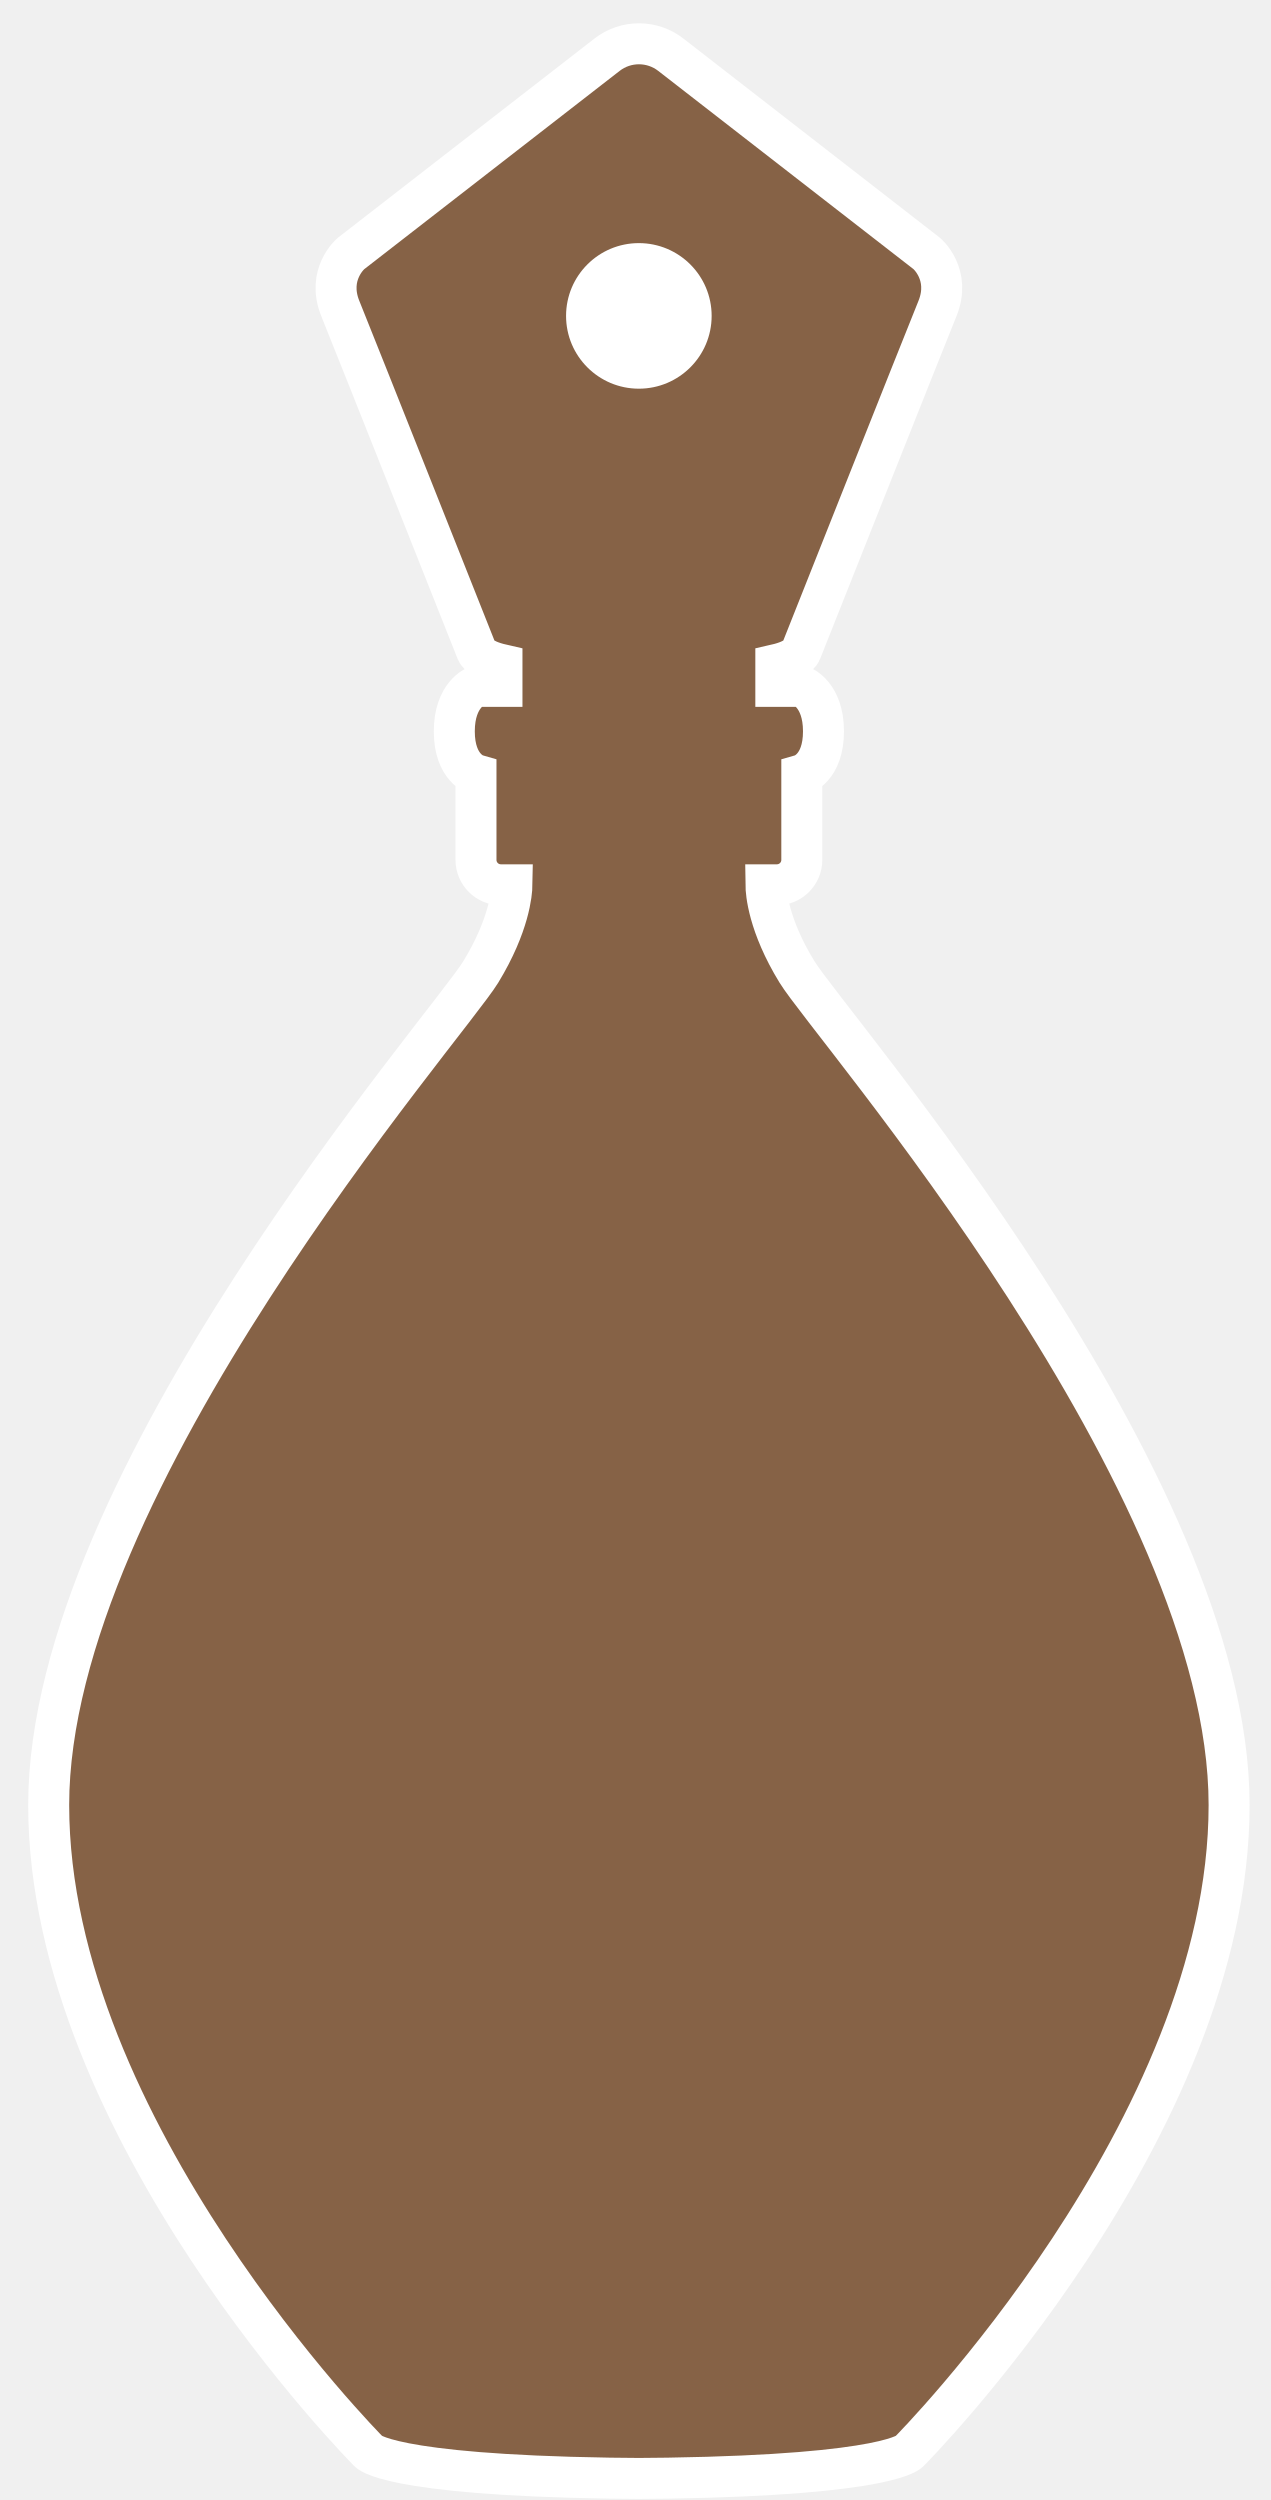
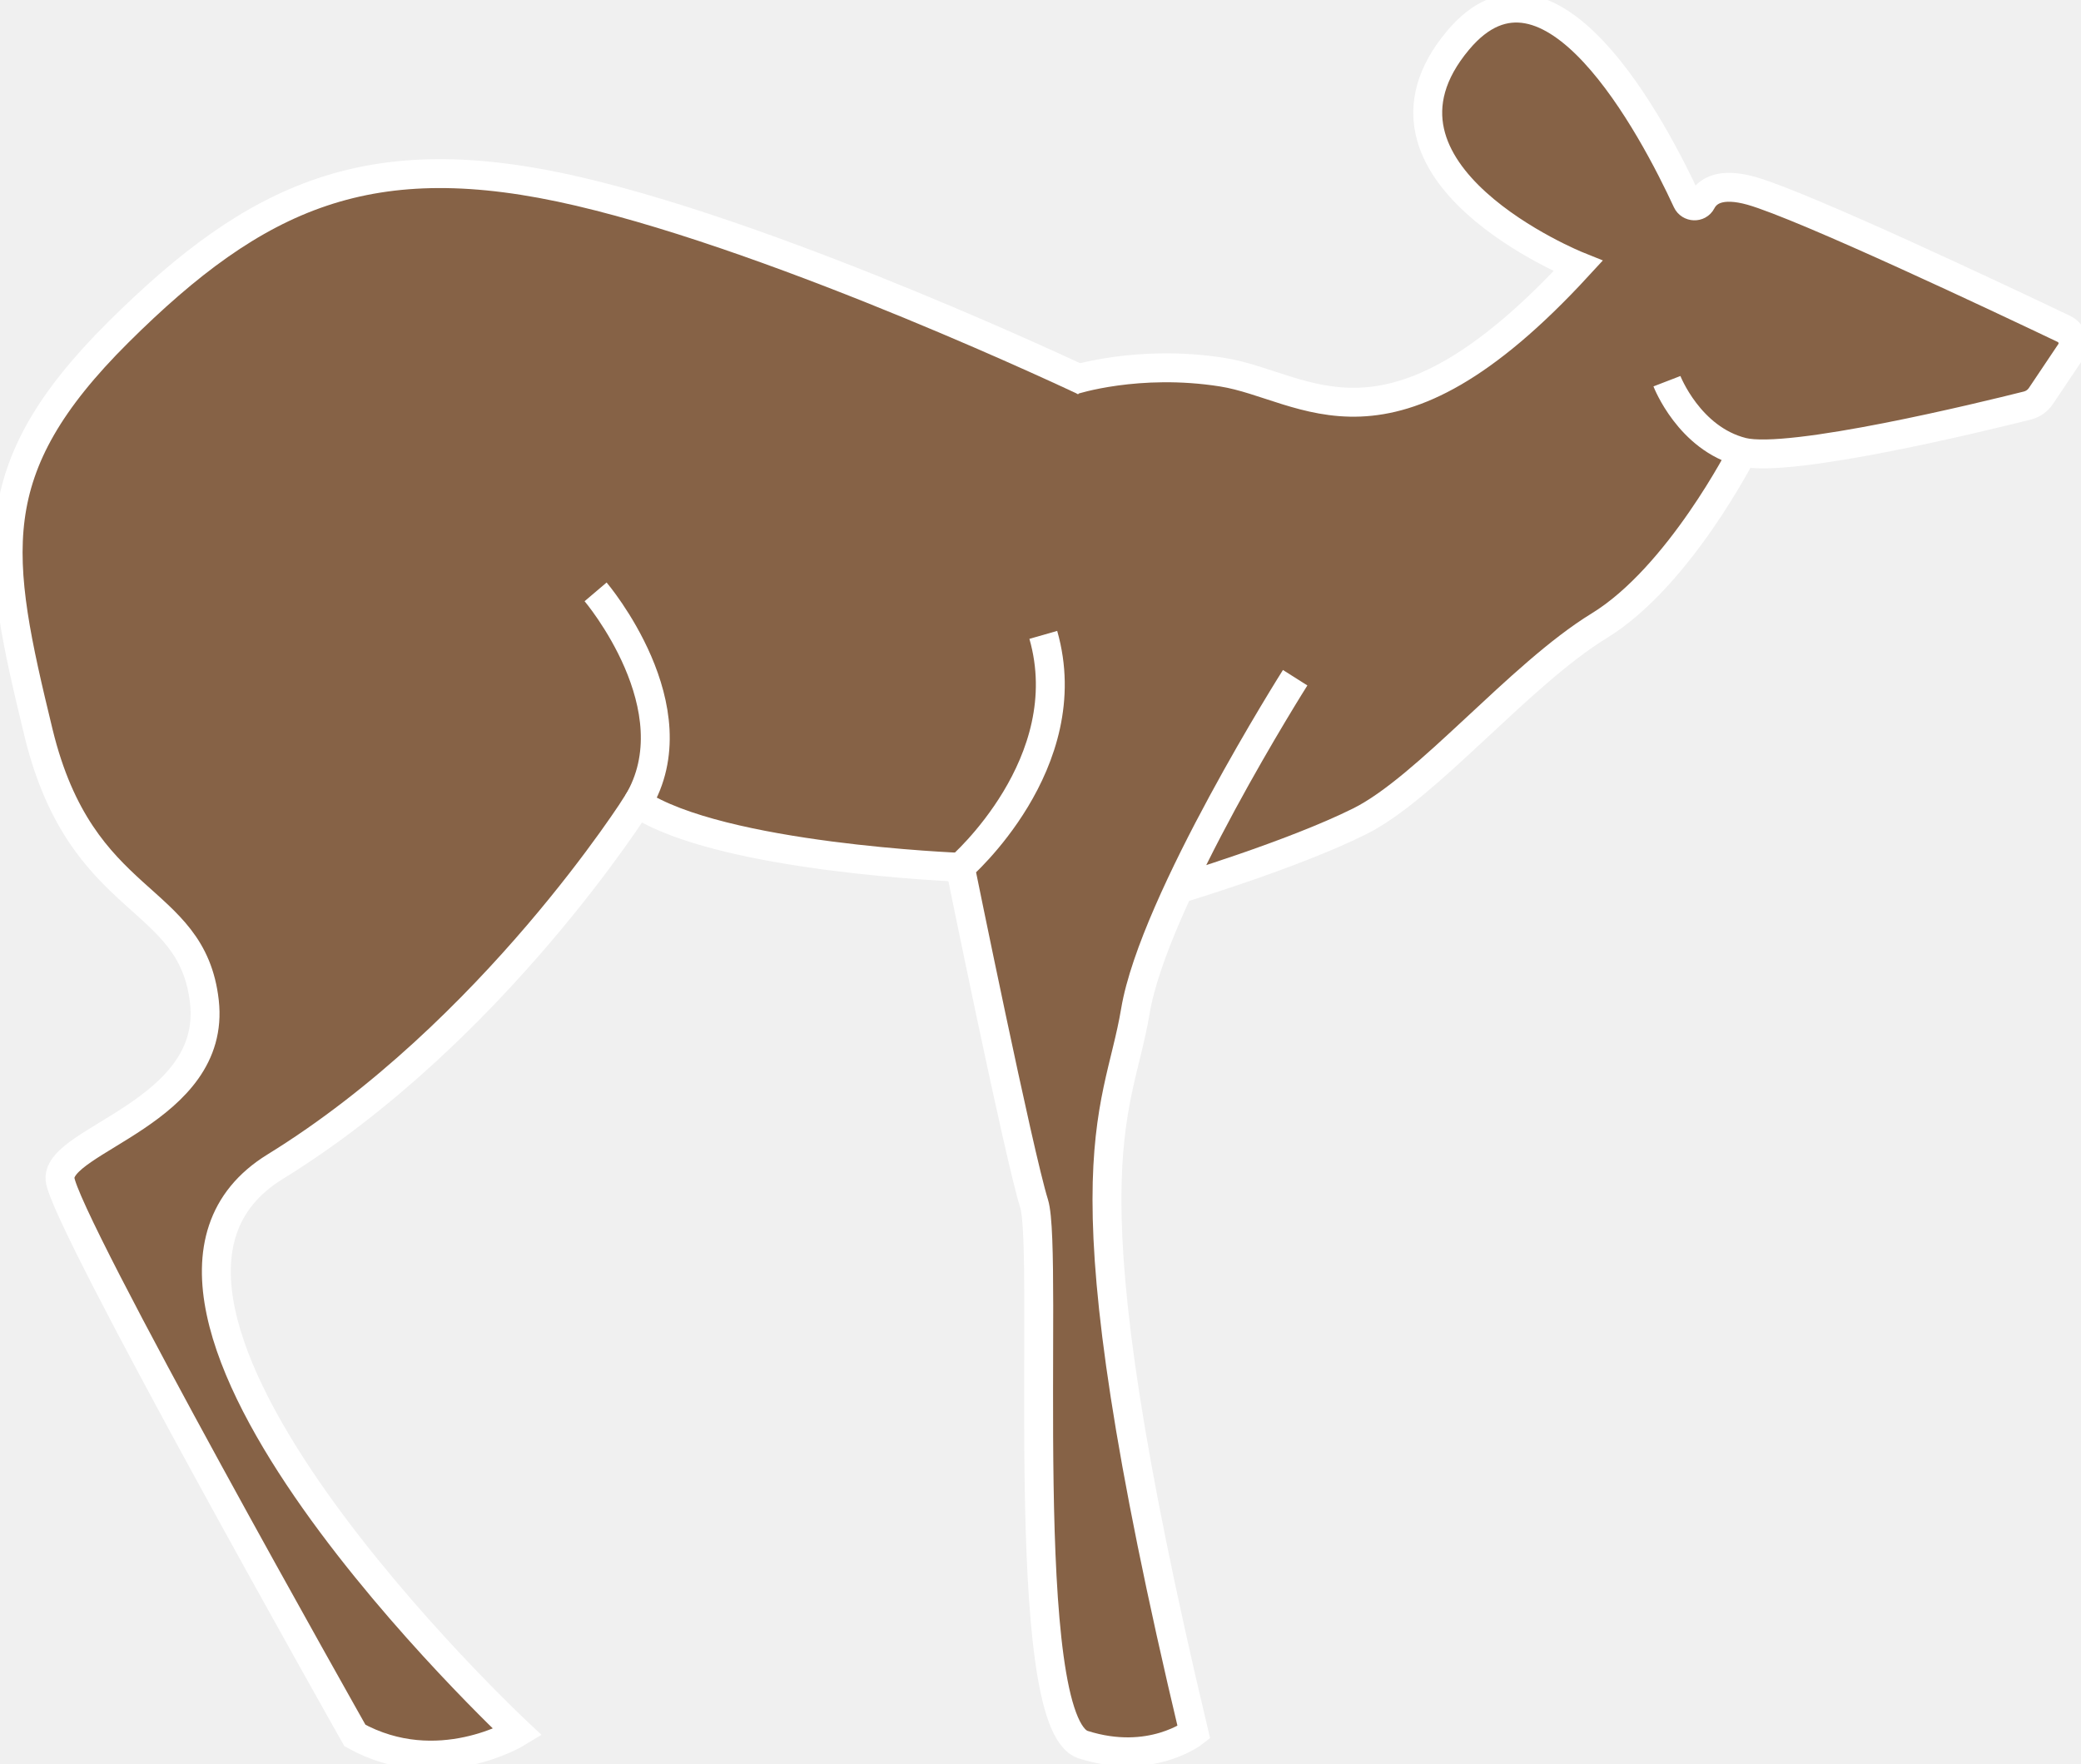
- <svg xmlns="http://www.w3.org/2000/svg" width="31" height="61" viewBox="0 0 31 61" fill="none">
-   <path d="M29.99 44.043C29.99 51.955 22.189 59.812 22.189 59.812C22.189 59.812 21.763 60.382 16.294 60.467C16.069 60.469 15.833 60.472 15.589 60.474C15.345 60.472 15.109 60.469 14.883 60.467C9.417 60.382 8.991 59.812 8.991 59.812C8.991 59.812 1.188 51.955 1.188 44.043C1.188 36.132 10.929 25.033 11.732 23.714C12.43 22.567 12.489 21.776 12.492 21.589H12.222C11.886 21.589 11.614 21.317 11.614 20.981V18.902C11.614 18.902 11.085 18.748 11.085 17.845C11.085 16.942 11.614 16.747 11.614 16.747H12.248V16.218C11.709 16.095 11.634 15.9 11.634 15.9C11.634 15.9 8.647 8.373 8.306 7.534C7.962 6.693 8.563 6.187 8.563 6.187L14.814 1.334C15.271 0.98 15.91 0.98 16.366 1.334L22.615 6.187C22.615 6.187 23.215 6.693 22.872 7.534C22.53 8.373 19.543 15.9 19.543 15.9C19.543 15.9 19.469 16.095 18.93 16.218V16.747H19.564C19.564 16.747 20.093 16.942 20.093 17.845C20.093 18.748 19.564 18.902 19.564 18.902V20.981C19.564 21.317 19.292 21.589 18.956 21.589H18.689C18.691 21.776 18.745 22.57 19.446 23.714C20.252 25.033 29.99 36.129 29.99 44.043Z" fill="#866246" stroke="white" stroke-miterlimit="10" />
-   <circle cx="15.588" cy="7.708" r="1.776" fill="white" />
+ <svg xmlns="http://www.w3.org/2000/svg" width="72" height="61" viewBox="0 0 72 61" fill="none">
+   <path d="M71.624 12.191L70.616 13.695C70.504 13.863 70.336 13.979 70.14 14.03C68.639 14.409 61.925 16.047 60.284 15.64C60.284 15.64 58.094 19.958 55.334 21.652C52.567 23.34 49.381 27.257 47.04 28.422C44.822 29.519 41.149 30.65 40.773 30.762C40.057 32.311 39.474 33.826 39.278 34.98C38.64 38.785 36.618 40.267 41.3 59.941C41.3 59.941 39.81 61.106 37.469 60.365C35.134 59.624 36.305 43.332 35.773 41.644C35.241 39.95 33.219 30.004 33.219 30.004C33.219 30.004 24.925 29.686 22.058 27.786C22.058 27.786 17.057 35.721 9.514 40.373C1.965 45.026 17.908 59.941 17.908 59.941C17.908 59.941 15.148 61.635 12.275 60.047C12.275 60.047 2.178 42.173 2.071 40.797C1.965 39.42 7.492 38.468 7.067 34.662C6.641 30.851 2.816 31.486 1.327 25.352C-0.163 19.217 -0.695 16.253 4.087 11.495C8.875 6.736 12.807 4.936 20.036 6.63C27.266 8.324 37.514 13.188 37.514 13.188C37.514 13.188 39.357 12.425 42.285 12.882C45.209 13.339 47.975 16.403 54.594 9.21C54.594 9.21 46.592 5.99 50.439 1.398C53.614 -2.39 57.204 4.452 58.363 6.959C58.464 7.171 58.761 7.182 58.867 6.976C59.063 6.597 59.528 6.302 60.592 6.602C62.423 7.126 69.35 10.402 71.4 11.383C71.708 11.528 71.815 11.907 71.624 12.191Z" fill="#866246" />
+   <path d="M57.674 13.188C57.674 13.188 58.441 15.177 60.289 15.64C61.924 16.047 68.639 14.409 70.145 14.03C70.341 13.979 70.504 13.863 70.616 13.695L71.629 12.185C71.82 11.907 71.713 11.522 71.405 11.377C69.35 10.397 62.423 7.121 60.597 6.602C59.528 6.302 59.068 6.602 58.872 6.976C58.766 7.182 58.464 7.165 58.368 6.959C57.209 4.452 53.614 -2.39 50.444 1.398C46.597 5.99 54.599 9.204 54.599 9.204C47.98 16.398 45.214 13.339 42.291 12.876C39.367 12.414 37.111 13.156 37.111 13.156" stroke="white" stroke-miterlimit="10" />
+   <path d="M60.29 15.634C60.29 15.634 58.1 19.952 55.334 21.646C52.568 23.34 49.381 27.252 47.04 28.416C44.7 29.581 40.74 30.767 40.74 30.767" stroke="white" stroke-miterlimit="10" />
+   <path d="M44.811 23.446C44.811 23.446 39.922 31.169 39.284 34.974C38.645 38.779 36.624 40.262 41.306 59.936C41.306 59.936 39.816 61.1 37.481 60.359C35.145 59.618 36.31 43.332 35.778 41.638C35.246 39.944 33.225 30.004 33.225 30.004C33.225 30.004 37.369 26.41 36.097 21.964" stroke="white" stroke-miterlimit="10" />
+   <path d="M33.219 30.004C33.219 30.004 24.925 29.686 22.058 27.781C22.058 27.781 17.063 35.715 9.514 40.367C1.965 45.02 17.914 59.935 17.914 59.935C17.914 59.935 15.148 61.629 12.28 60.041C12.28 60.041 2.183 42.167 2.077 40.791C1.971 39.415 7.498 38.462 7.072 34.656C6.647 30.851 2.822 31.48 1.332 25.346C-0.157 19.211 -0.695 16.253 4.093 11.494C8.881 6.736 12.812 4.936 20.042 6.63C27.272 8.324 37.52 13.188 37.52 13.188" stroke="white" stroke-miterlimit="10" />
+   <path d="M20.607 20.476C20.607 20.476 24.035 24.51 22.058 27.781" stroke="white" stroke-miterlimit="10" />
</svg>
